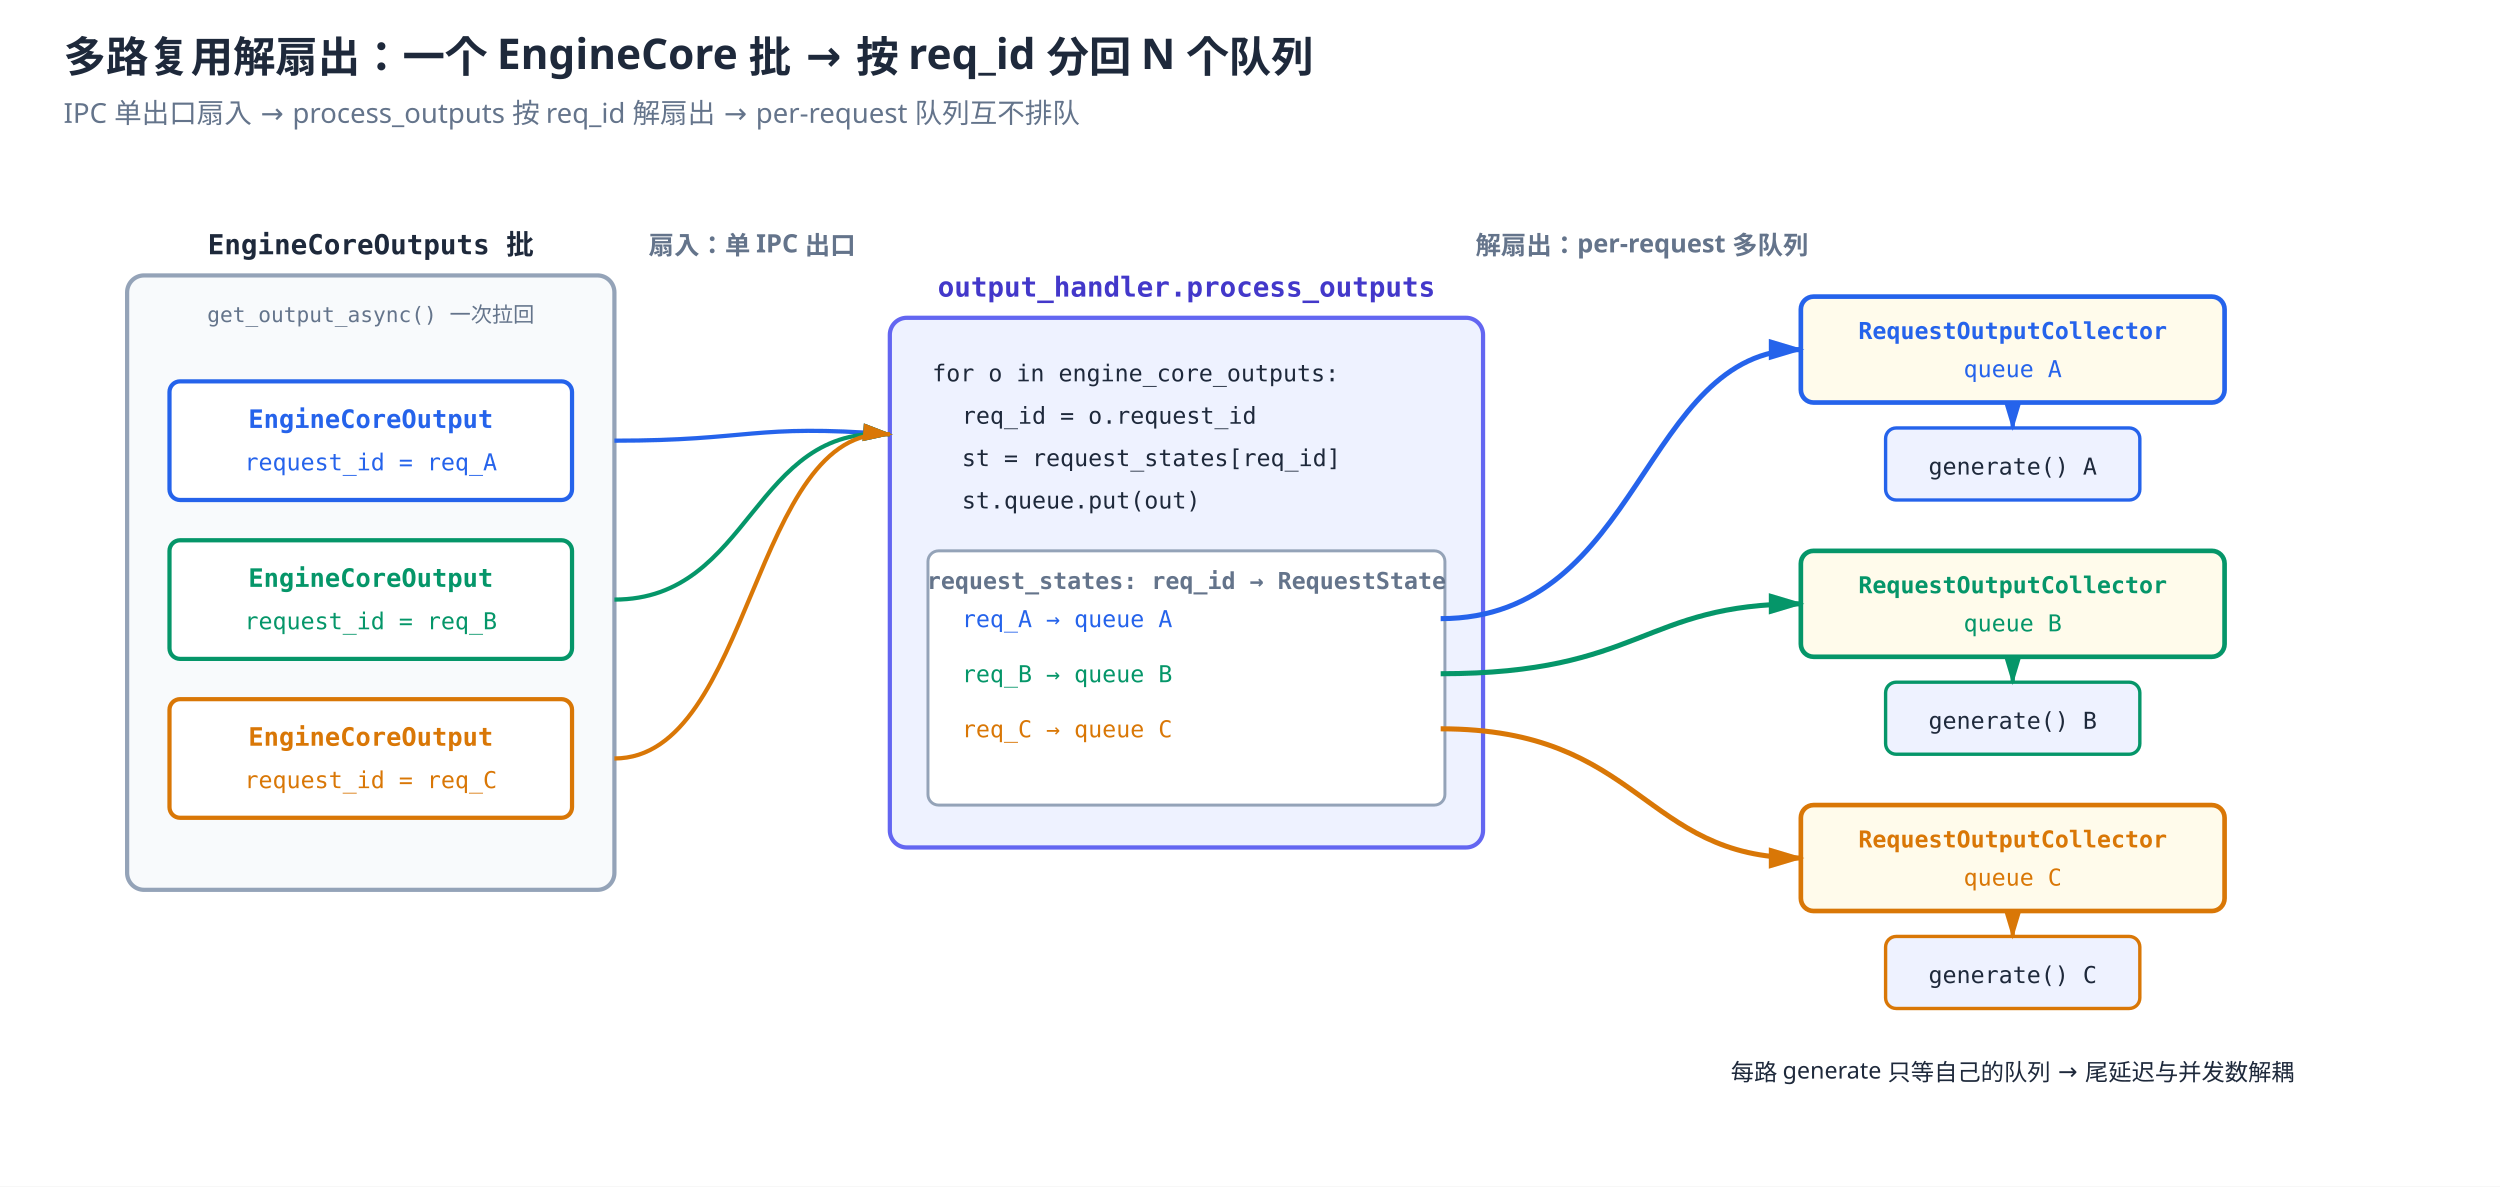
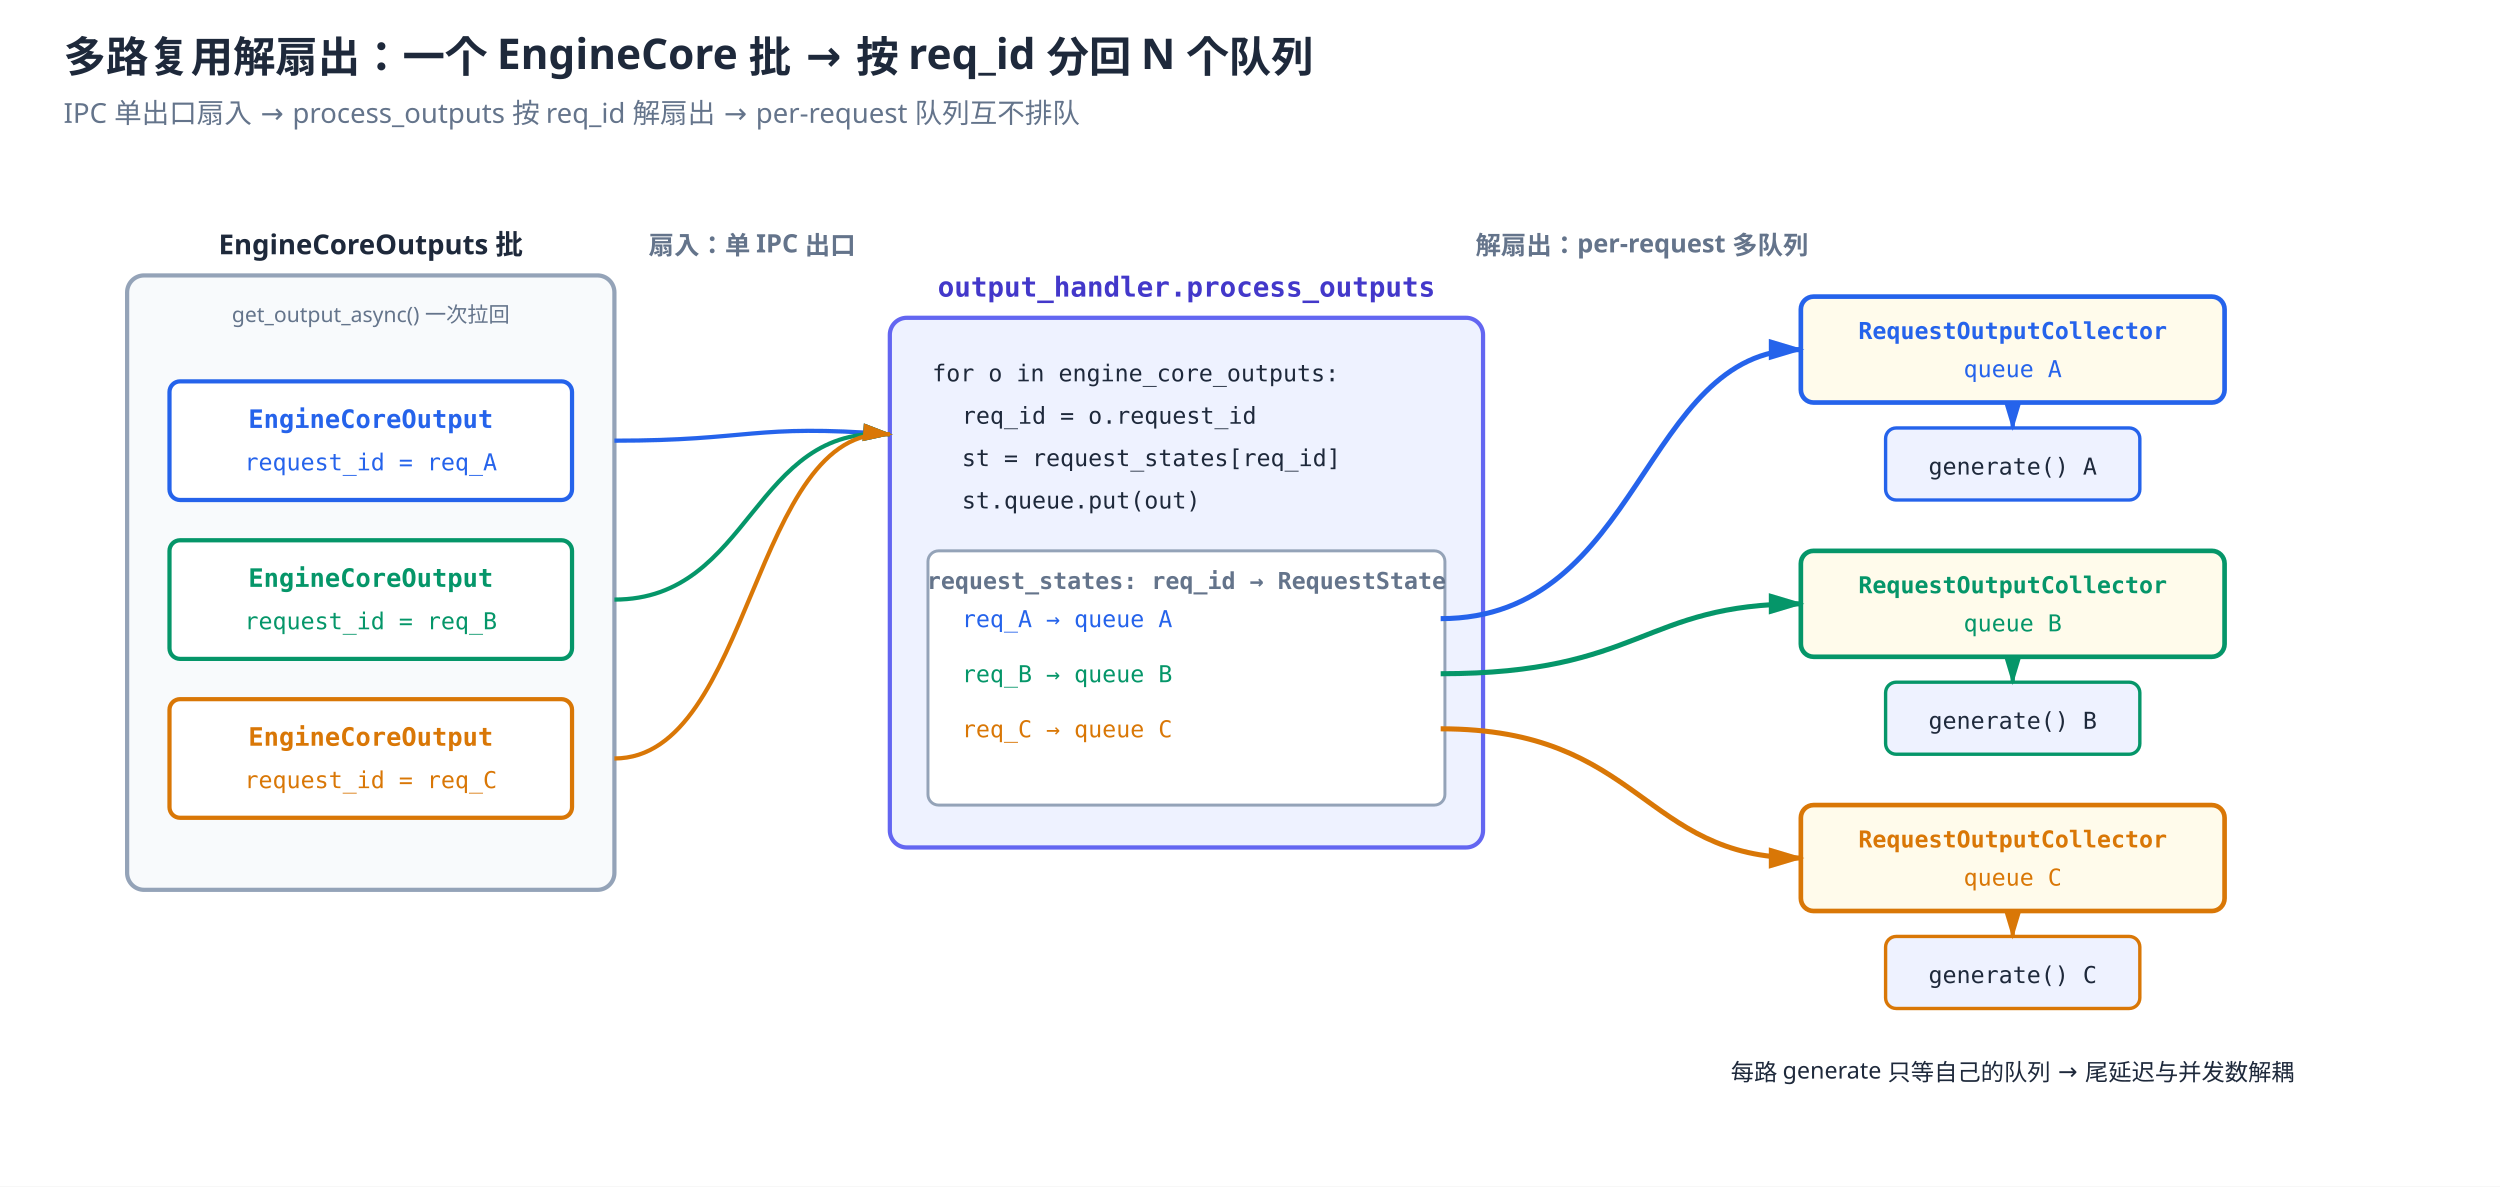
<svg xmlns="http://www.w3.org/2000/svg" viewBox="0 0 1180 560">
  <defs>
    <marker id="am" viewBox="0 0 10 6" refX="9" refY="3" markerWidth="7" markerHeight="5" orient="auto">
      <path d="M0,0 L10,3 L0,6 Z" fill="#64748b" />
    </marker>
    <marker id="aA" viewBox="0 0 10 6" refX="9" refY="3" markerWidth="7" markerHeight="5" orient="auto">
      <path d="M0,0 L10,3 L0,6 Z" fill="#2563eb" />
    </marker>
    <marker id="aB" viewBox="0 0 10 6" refX="9" refY="3" markerWidth="7" markerHeight="5" orient="auto">
      <path d="M0,0 L10,3 L0,6 Z" fill="#059669" />
    </marker>
    <marker id="aC" viewBox="0 0 10 6" refX="9" refY="3" markerWidth="7" markerHeight="5" orient="auto">
      <path d="M0,0 L10,3 L0,6 Z" fill="#d97706" />
    </marker>
  </defs>
  <rect width="1180" height="560" fill="white" />
-   <text x="30" y="34" font-family="sans-serif" font-size="20" font-weight="bold" fill="#1e293b">多路复用解扇出：一个 EngineCore 批 → 按 req_id 分回 N 个队列</text>
-   <text x="30" y="58" font-family="sans-serif" font-size="13" fill="#64748b">IPC 单出口扇入  →  process_outputs 按 req_id 解扇出  →  per-request 队列互不排队</text>
+   <text x="30" y="34" font-family="Droid Sans Fallback" font-size="20" font-weight="bold" fill="#1e293b">多路复用解扇出：一个 EngineCore 批 → 按 req_id 分回 N 个队列</text>
+   <text x="30" y="58" font-family="Droid Sans Fallback" font-size="13" fill="#64748b">IPC 单出口扇入  →  process_outputs 按 req_id 解扇出  →  per-request 队列互不排队</text>
  <rect x="60" y="130" width="230" height="290" rx="8" fill="#f8fafc" stroke="#94a3b8" stroke-width="2" />
-   <text x="175" y="120" text-anchor="middle" font-family="monospace" font-size="13" font-weight="bold" fill="#1e293b">EngineCoreOutputs 批</text>
-   <text x="175" y="152" text-anchor="middle" font-family="monospace" font-size="10" fill="#64748b">get_output_async() 一次拉回</text>
+   <text x="175" y="120" text-anchor="middle" font-family="Droid Sans Fallback" font-size="13" font-weight="bold" fill="#1e293b">EngineCoreOutputs 批</text>
+   <text x="175" y="152" text-anchor="middle" font-family="Droid Sans Fallback" font-size="10" fill="#64748b">get_output_async() 一次拉回</text>
  <rect x="80" y="180" width="190" height="56" rx="5" fill="white" stroke="#2563eb" stroke-width="2" />
  <text x="175" y="202" text-anchor="middle" font-family="monospace" font-size="12" font-weight="bold" fill="#2563eb">EngineCoreOutput</text>
  <text x="175" y="222" text-anchor="middle" font-family="monospace" font-size="11" fill="#2563eb">request_id = req_A</text>
  <rect x="80" y="255" width="190" height="56" rx="5" fill="white" stroke="#059669" stroke-width="2" />
  <text x="175" y="277" text-anchor="middle" font-family="monospace" font-size="12" font-weight="bold" fill="#059669">EngineCoreOutput</text>
  <text x="175" y="297" text-anchor="middle" font-family="monospace" font-size="11" fill="#059669">request_id = req_B</text>
  <rect x="80" y="330" width="190" height="56" rx="5" fill="white" stroke="#d97706" stroke-width="2" />
  <text x="175" y="352" text-anchor="middle" font-family="monospace" font-size="12" font-weight="bold" fill="#d97706">EngineCoreOutput</text>
  <text x="175" y="372" text-anchor="middle" font-family="monospace" font-size="11" fill="#d97706">request_id = req_C</text>
  <rect x="420" y="150" width="280" height="250" rx="8" fill="#eef2ff" stroke="#6366f1" stroke-width="2" />
  <text x="560" y="140" text-anchor="middle" font-family="monospace" font-size="13" font-weight="bold" fill="#4338ca">output_handler.process_outputs</text>
  <text x="440" y="180" font-family="monospace" font-size="11" fill="#1e293b">for o in engine_core_outputs:</text>
  <text x="454" y="200" font-family="monospace" font-size="11" fill="#1e293b">req_id = o.request_id</text>
  <text x="454" y="220" font-family="monospace" font-size="11" fill="#1e293b">st = request_states[req_id]</text>
  <text x="454" y="240" font-family="monospace" font-size="11" fill="#1e293b">st.queue.put(out)</text>
  <rect x="438" y="260" width="244" height="120" rx="5" fill="white" stroke="#94a3b8" stroke-width="1.4" />
  <text x="560" y="278" text-anchor="middle" font-family="monospace" font-size="11" font-weight="bold" fill="#64748b">request_states: req_id → RequestState</text>
  <text x="454" y="296" font-family="monospace" font-size="11" fill="#2563eb">req_A  →  queue A</text>
  <text x="454" y="322" font-family="monospace" font-size="11" fill="#059669">req_B  →  queue B</text>
  <text x="454" y="348" font-family="monospace" font-size="11" fill="#d97706">req_C  →  queue C</text>
  <path d="M290,208 C355,208 355,200 420,205" fill="none" stroke="#2563eb" stroke-width="2" marker-end="url(#aA)" />
  <path d="M290,283 C355,283 355,200 420,205" fill="none" stroke="#059669" stroke-width="2" marker-end="url(#aB)" />
  <path d="M290,358 C355,358 355,200 420,205" fill="none" stroke="#d97706" stroke-width="2" marker-end="url(#aC)" />
  <rect x="850" y="140" width="200" height="50" rx="6" fill="#fffbeb" stroke="#2563eb" stroke-width="2.2" />
  <text x="950" y="160" text-anchor="middle" font-family="monospace" font-size="11" font-weight="bold" fill="#2563eb">RequestOutputCollector</text>
  <text x="950" y="178" text-anchor="middle" font-family="monospace" font-size="11" fill="#2563eb">queue A</text>
  <rect x="890" y="202" width="120" height="34" rx="5" fill="#eef2ff" stroke="#2563eb" stroke-width="1.6" />
  <text x="950" y="224" text-anchor="middle" font-family="monospace" font-size="11" fill="#1e293b">generate() A</text>
  <path d="M680,292 C775,292 775,165 850,165" fill="none" stroke="#2563eb" stroke-width="2.4" marker-end="url(#aA)" />
  <path d="M950,190 L950,202" fill="none" stroke="#2563eb" stroke-width="2" marker-end="url(#aA)" />
  <rect x="850" y="260" width="200" height="50" rx="6" fill="#fffbeb" stroke="#059669" stroke-width="2.2" />
  <text x="950" y="280" text-anchor="middle" font-family="monospace" font-size="11" font-weight="bold" fill="#059669">RequestOutputCollector</text>
  <text x="950" y="298" text-anchor="middle" font-family="monospace" font-size="11" fill="#059669">queue B</text>
  <rect x="890" y="322" width="120" height="34" rx="5" fill="#eef2ff" stroke="#059669" stroke-width="1.6" />
  <text x="950" y="344" text-anchor="middle" font-family="monospace" font-size="11" fill="#1e293b">generate() B</text>
  <path d="M680,318 C775,318 775,285 850,285" fill="none" stroke="#059669" stroke-width="2.4" marker-end="url(#aB)" />
  <path d="M950,310 L950,322" fill="none" stroke="#059669" stroke-width="2" marker-end="url(#aB)" />
  <rect x="850" y="380" width="200" height="50" rx="6" fill="#fffbeb" stroke="#d97706" stroke-width="2.2" />
  <text x="950" y="400" text-anchor="middle" font-family="monospace" font-size="11" font-weight="bold" fill="#d97706">RequestOutputCollector</text>
  <text x="950" y="418" text-anchor="middle" font-family="monospace" font-size="11" fill="#d97706">queue C</text>
  <rect x="890" y="442" width="120" height="34" rx="5" fill="#eef2ff" stroke="#d97706" stroke-width="1.6" />
  <text x="950" y="464" text-anchor="middle" font-family="monospace" font-size="11" fill="#1e293b">generate() C</text>
  <path d="M680,344 C775,344 775,405 850,405" fill="none" stroke="#d97706" stroke-width="2.4" marker-end="url(#aC)" />
  <path d="M950,430 L950,442" fill="none" stroke="#d97706" stroke-width="2" marker-end="url(#aC)" />
-   <text x="355" y="120" text-anchor="middle" font-family="sans-serif" font-size="12" font-weight="bold" fill="#64748b">扇入：单 IPC 出口</text>
-   <text x="775" y="120" text-anchor="middle" font-family="sans-serif" font-size="12" font-weight="bold" fill="#64748b">解扇出：per-request 多队列</text>
-   <text x="950" y="510" text-anchor="middle" font-family="sans-serif" font-size="11" fill="#1e293b">每路 generate 只等自己的队列 → 尾延迟与并发数解耦</text>
+   <text x="355" y="120" text-anchor="middle" font-family="Droid Sans Fallback" font-size="12" font-weight="bold" fill="#64748b">扇入：单 IPC 出口</text>
+   <text x="775" y="120" text-anchor="middle" font-family="Droid Sans Fallback" font-size="12" font-weight="bold" fill="#64748b">解扇出：per-request 多队列</text>
+   <text x="950" y="510" text-anchor="middle" font-family="Droid Sans Fallback" font-size="11" fill="#1e293b">每路 generate 只等自己的队列 → 尾延迟与并发数解耦</text>
</svg>
